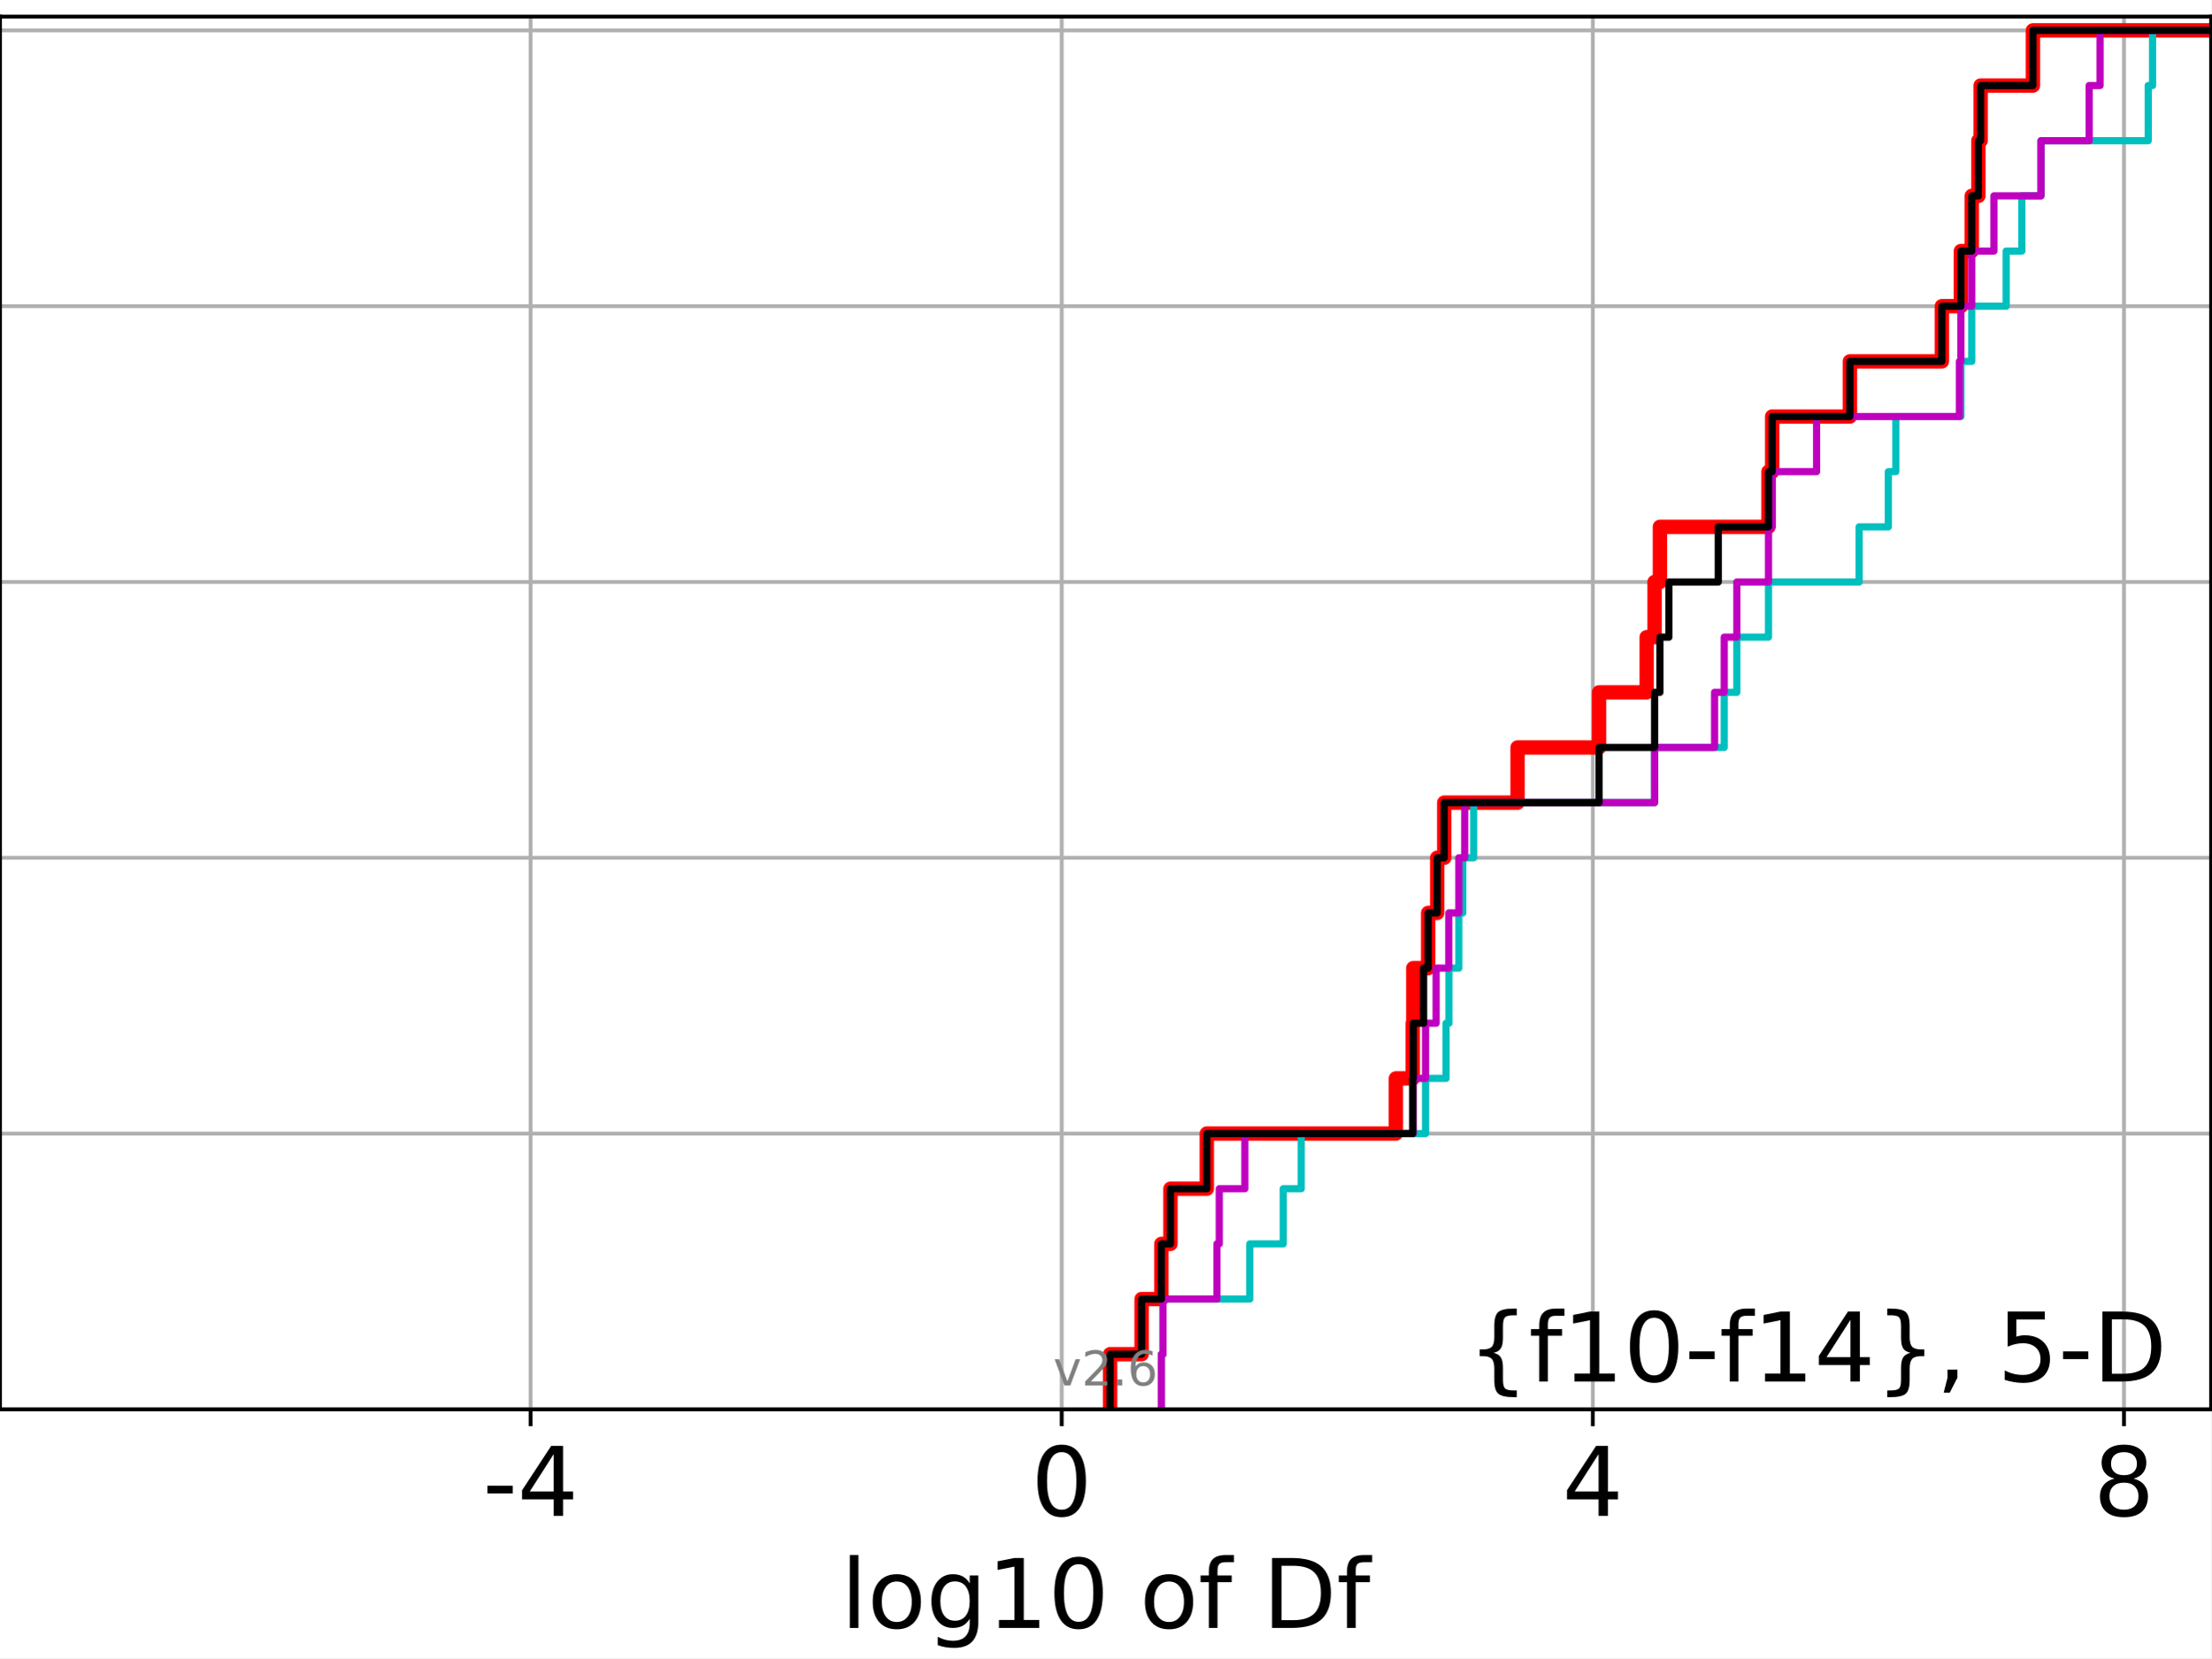
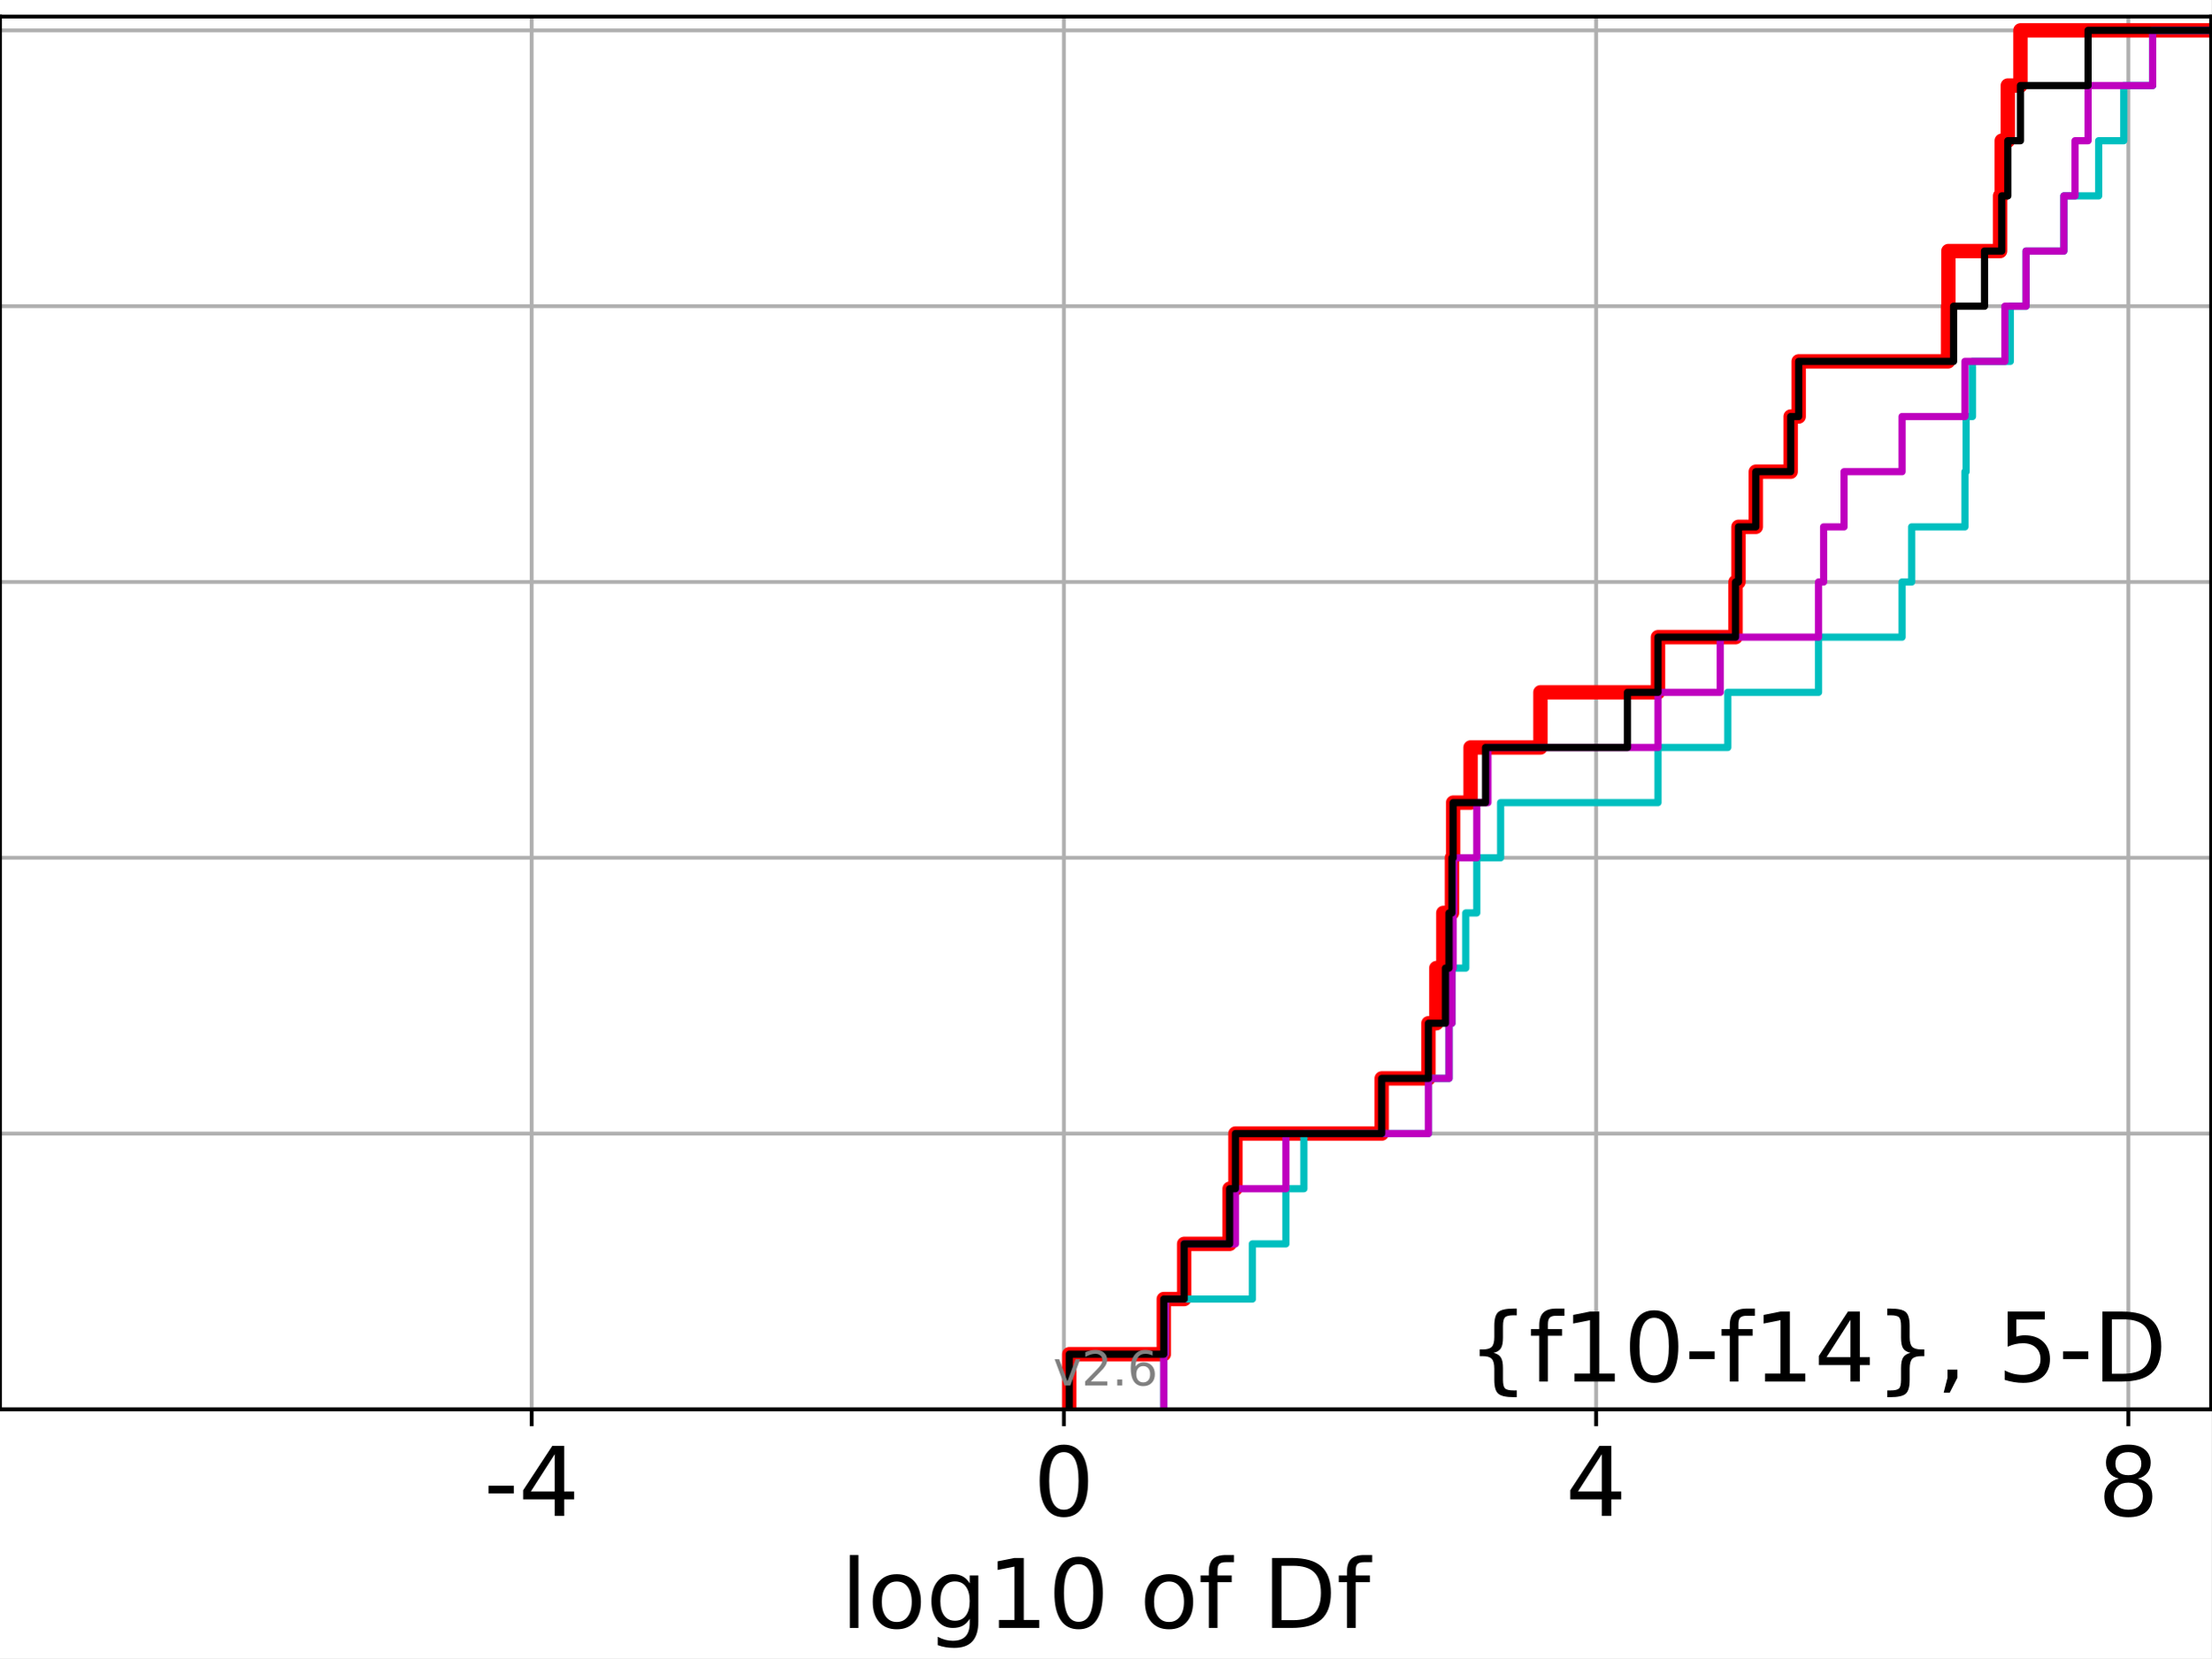
<svg xmlns="http://www.w3.org/2000/svg" xmlns:xlink="http://www.w3.org/1999/xlink" width="460.8pt" height="345.6pt" viewBox="0 0 460.8 345.6" version="1.1">
  <defs>
    <style type="text/css">*{stroke-linejoin: round; stroke-linecap: butt}</style>
  </defs>
  <g id="figure_1">
    <g id="patch_1">
      <path d="M 0 345.6  L 460.8 345.6  L 460.8 0  L 0 0  z " style="fill: #ffffff" />
    </g>
    <g id="axes_1">
      <g id="patch_2">
        <path d="M 0 293.76  L 460.8 293.76  L 460.8 3.456  L 0 3.456  z " style="fill: #ffffff" />
      </g>
      <g id="matplotlib.axis_1">
        <g id="xtick_1">
          <g id="line2d_1">
-             <path d="M 110.571 293.76  L 110.571 3.456  " clip-path="url(#p693c01093f)" style="fill: none; stroke: #b0b0b0; stroke-width: 0.8; stroke-linecap: square" />
+             <path d="M 110.799 293.76  L 110.799 3.456  " clip-path="url(#pfde334068d)" style="fill: none; stroke: #b0b0b0; stroke-width: 0.8; stroke-linecap: square" />
          </g>
          <g id="line2d_2">
            <defs>
-               <path id="m0e985c9375" d="M 0 0  L 0 3.5  " style="stroke: #000000; stroke-width: 0.8" />
+               <path id="m63e3eec3a4" d="M 0 0  L 0 3.5  " style="stroke: #000000; stroke-width: 0.8" />
            </defs>
            <g>
-               <use xlink:href="#m0e985c9375" x="110.571" y="293.76" style="stroke: #000000; stroke-width: 0.8" />
+               <use xlink:href="#m63e3eec3a4" x="110.799" y="293.76" style="stroke: #000000; stroke-width: 0.8" />
            </g>
          </g>
          <g id="text_1">
-             <g transform="translate(100.6008 315.9569)scale(0.2 -0.2)">
+             <g transform="translate(100.829 315.9569)scale(0.2 -0.2)">
              <defs>
                <path id="DejaVuSans-2d" d="M 313 2009  L 1997 2009  L 1997 1497  L 313 1497  L 313 2009  z " transform="scale(0.015625)" />
                <path id="DejaVuSans-34" d="M 2419 4116  L 825 1625  L 2419 1625  L 2419 4116  z M 2253 4666  L 3047 4666  L 3047 1625  L 3713 1625  L 3713 1100  L 3047 1100  L 3047 0  L 2419 0  L 2419 1100  L 313 1100  L 313 1709  L 2253 4666  z " transform="scale(0.015625)" />
              </defs>
              <use xlink:href="#DejaVuSans-2d" />
              <use xlink:href="#DejaVuSans-34" x="36.084" />
            </g>
          </g>
        </g>
        <g id="xtick_2">
          <g id="line2d_3">
-             <path d="M 221.262 293.76  L 221.262 3.456  " clip-path="url(#p693c01093f)" style="fill: none; stroke: #b0b0b0; stroke-width: 0.8; stroke-linecap: square" />
+             <path d="M 221.718 293.76  L 221.718 3.456  " clip-path="url(#pfde334068d)" style="fill: none; stroke: #b0b0b0; stroke-width: 0.8; stroke-linecap: square" />
          </g>
          <g id="line2d_4">
            <g>
-               <use xlink:href="#m0e985c9375" x="221.262" y="293.76" style="stroke: #000000; stroke-width: 0.8" />
+               <use xlink:href="#m63e3eec3a4" x="221.718" y="293.76" style="stroke: #000000; stroke-width: 0.8" />
            </g>
          </g>
          <g id="text_2">
-             <g transform="translate(214.8992 315.9569)scale(0.2 -0.2)">
+             <g transform="translate(215.3559 315.9569)scale(0.2 -0.2)">
              <defs>
                <path id="DejaVuSans-30" d="M 2034 4250  Q 1547 4250 1301 3770  Q 1056 3291 1056 2328  Q 1056 1369 1301 889  Q 1547 409 2034 409  Q 2525 409 2770 889  Q 3016 1369 3016 2328  Q 3016 3291 2770 3770  Q 2525 4250 2034 4250  z M 2034 4750  Q 2819 4750 3233 4129  Q 3647 3509 3647 2328  Q 3647 1150 3233 529  Q 2819 -91 2034 -91  Q 1250 -91 836 529  Q 422 1150 422 2328  Q 422 3509 836 4129  Q 1250 4750 2034 4750  z " transform="scale(0.015625)" />
              </defs>
              <use xlink:href="#DejaVuSans-30" />
            </g>
          </g>
        </g>
        <g id="xtick_3">
          <g id="line2d_5">
-             <path d="M 331.952 293.76  L 331.952 3.456  " clip-path="url(#p693c01093f)" style="fill: none; stroke: #b0b0b0; stroke-width: 0.8; stroke-linecap: square" />
+             <path d="M 332.638 293.76  L 332.638 3.456  " clip-path="url(#pfde334068d)" style="fill: none; stroke: #b0b0b0; stroke-width: 0.8; stroke-linecap: square" />
          </g>
          <g id="line2d_6">
            <g>
-               <use xlink:href="#m0e985c9375" x="331.952" y="293.76" style="stroke: #000000; stroke-width: 0.8" />
+               <use xlink:href="#m63e3eec3a4" x="332.638" y="293.76" style="stroke: #000000; stroke-width: 0.8" />
            </g>
          </g>
          <g id="text_3">
-             <g transform="translate(325.5899 315.9569)scale(0.2 -0.2)">
+             <g transform="translate(326.275 315.9569)scale(0.2 -0.2)">
              <use xlink:href="#DejaVuSans-34" />
            </g>
          </g>
        </g>
        <g id="xtick_4">
          <g id="line2d_7">
-             <path d="M 442.643 293.76  L 442.643 3.456  " clip-path="url(#p693c01093f)" style="fill: none; stroke: #b0b0b0; stroke-width: 0.8; stroke-linecap: square" />
+             <path d="M 443.557 293.76  L 443.557 3.456  " clip-path="url(#pfde334068d)" style="fill: none; stroke: #b0b0b0; stroke-width: 0.8; stroke-linecap: square" />
          </g>
          <g id="line2d_8">
            <g>
-               <use xlink:href="#m0e985c9375" x="442.643" y="293.76" style="stroke: #000000; stroke-width: 0.8" />
+               <use xlink:href="#m63e3eec3a4" x="443.557" y="293.76" style="stroke: #000000; stroke-width: 0.8" />
            </g>
          </g>
          <g id="text_4">
-             <g transform="translate(436.2806 315.9569)scale(0.2 -0.2)">
+             <g transform="translate(437.1942 315.9569)scale(0.2 -0.2)">
              <defs>
                <path id="DejaVuSans-38" d="M 2034 2216  Q 1584 2216 1326 1975  Q 1069 1734 1069 1313  Q 1069 891 1326 650  Q 1584 409 2034 409  Q 2484 409 2743 651  Q 3003 894 3003 1313  Q 3003 1734 2745 1975  Q 2488 2216 2034 2216  z M 1403 2484  Q 997 2584 770 2862  Q 544 3141 544 3541  Q 544 4100 942 4425  Q 1341 4750 2034 4750  Q 2731 4750 3128 4425  Q 3525 4100 3525 3541  Q 3525 3141 3298 2862  Q 3072 2584 2669 2484  Q 3125 2378 3379 2068  Q 3634 1759 3634 1313  Q 3634 634 3220 271  Q 2806 -91 2034 -91  Q 1263 -91 848 271  Q 434 634 434 1313  Q 434 1759 690 2068  Q 947 2378 1403 2484  z M 1172 3481  Q 1172 3119 1398 2916  Q 1625 2713 2034 2713  Q 2441 2713 2670 2916  Q 2900 3119 2900 3481  Q 2900 3844 2670 4047  Q 2441 4250 2034 4250  Q 1625 4250 1398 4047  Q 1172 3844 1172 3481  z " transform="scale(0.015625)" />
              </defs>
              <use xlink:href="#DejaVuSans-38" />
            </g>
          </g>
        </g>
        <g id="text_5">
          <g transform="translate(175.2141 339.3131)scale(0.2 -0.2)">
            <defs>
              <path id="DejaVuSans-6c" d="M 603 4863  L 1178 4863  L 1178 0  L 603 0  L 603 4863  z " transform="scale(0.015625)" />
              <path id="DejaVuSans-6f" d="M 1959 3097  Q 1497 3097 1228 2736  Q 959 2375 959 1747  Q 959 1119 1226 758  Q 1494 397 1959 397  Q 2419 397 2687 759  Q 2956 1122 2956 1747  Q 2956 2369 2687 2733  Q 2419 3097 1959 3097  z M 1959 3584  Q 2709 3584 3137 3096  Q 3566 2609 3566 1747  Q 3566 888 3137 398  Q 2709 -91 1959 -91  Q 1206 -91 779 398  Q 353 888 353 1747  Q 353 2609 779 3096  Q 1206 3584 1959 3584  z " transform="scale(0.015625)" />
              <path id="DejaVuSans-67" d="M 2906 1791  Q 2906 2416 2648 2759  Q 2391 3103 1925 3103  Q 1463 3103 1205 2759  Q 947 2416 947 1791  Q 947 1169 1205 825  Q 1463 481 1925 481  Q 2391 481 2648 825  Q 2906 1169 2906 1791  z M 3481 434  Q 3481 -459 3084 -895  Q 2688 -1331 1869 -1331  Q 1566 -1331 1297 -1286  Q 1028 -1241 775 -1147  L 775 -588  Q 1028 -725 1275 -790  Q 1522 -856 1778 -856  Q 2344 -856 2625 -561  Q 2906 -266 2906 331  L 2906 616  Q 2728 306 2450 153  Q 2172 0 1784 0  Q 1141 0 747 490  Q 353 981 353 1791  Q 353 2603 747 3093  Q 1141 3584 1784 3584  Q 2172 3584 2450 3431  Q 2728 3278 2906 2969  L 2906 3500  L 3481 3500  L 3481 434  z " transform="scale(0.015625)" />
              <path id="DejaVuSans-31" d="M 794 531  L 1825 531  L 1825 4091  L 703 3866  L 703 4441  L 1819 4666  L 2450 4666  L 2450 531  L 3481 531  L 3481 0  L 794 0  L 794 531  z " transform="scale(0.015625)" />
              <path id="DejaVuSans-20" transform="scale(0.015625)" />
              <path id="DejaVuSans-66" d="M 2375 4863  L 2375 4384  L 1825 4384  Q 1516 4384 1395 4259  Q 1275 4134 1275 3809  L 1275 3500  L 2222 3500  L 2222 3053  L 1275 3053  L 1275 0  L 697 0  L 697 3053  L 147 3053  L 147 3500  L 697 3500  L 697 3744  Q 697 4328 969 4595  Q 1241 4863 1831 4863  L 2375 4863  z " transform="scale(0.015625)" />
              <path id="DejaVuSans-44" d="M 1259 4147  L 1259 519  L 2022 519  Q 2988 519 3436 956  Q 3884 1394 3884 2338  Q 3884 3275 3436 3711  Q 2988 4147 2022 4147  L 1259 4147  z M 628 4666  L 1925 4666  Q 3281 4666 3915 4102  Q 4550 3538 4550 2338  Q 4550 1131 3912 565  Q 3275 0 1925 0  L 628 0  L 628 4666  z " transform="scale(0.015625)" />
            </defs>
            <use xlink:href="#DejaVuSans-6c" />
            <use xlink:href="#DejaVuSans-6f" x="27.783" />
            <use xlink:href="#DejaVuSans-67" x="88.965" />
            <use xlink:href="#DejaVuSans-31" x="152.441" />
            <use xlink:href="#DejaVuSans-30" x="216.064" />
            <use xlink:href="#DejaVuSans-20" x="279.688" />
            <use xlink:href="#DejaVuSans-6f" x="311.475" />
            <use xlink:href="#DejaVuSans-66" x="372.656" />
            <use xlink:href="#DejaVuSans-20" x="407.861" />
            <use xlink:href="#DejaVuSans-44" x="439.648" />
            <use xlink:href="#DejaVuSans-66" x="516.65" />
          </g>
        </g>
      </g>
      <g id="matplotlib.axis_2">
        <g id="ytick_1">
          <g id="line2d_9">
-             <path d="M 0 293.76  L 460.8 293.76  " clip-path="url(#p693c01093f)" style="fill: none; stroke: #b0b0b0; stroke-width: 0.8; stroke-linecap: square" />
+             <path d="M 0 293.76  L 460.8 293.76  " clip-path="url(#pfde334068d)" style="fill: none; stroke: #b0b0b0; stroke-width: 0.8; stroke-linecap: square" />
          </g>
          <g id="line2d_10">
            <defs>
-               <path id="ma8d6adfb8f" d="M 0 0  L -3.5 0  " style="stroke: #000000; stroke-width: 0.8" />
+               <path id="m2556286d3e" d="M 0 0  L -3.5 0  " style="stroke: #000000; stroke-width: 0.8" />
            </defs>
            <g>
-               <use xlink:href="#ma8d6adfb8f" x="0" y="293.76" style="stroke: #000000; stroke-width: 0.8" />
+               <use xlink:href="#m2556286d3e" x="0" y="293.76" style="stroke: #000000; stroke-width: 0.8" />
            </g>
          </g>
        </g>
        <g id="ytick_2">
          <g id="line2d_11">
-             <path d="M 0 236.274  L 460.8 236.274  " clip-path="url(#p693c01093f)" style="fill: none; stroke: #b0b0b0; stroke-width: 0.8; stroke-linecap: square" />
+             <path d="M 0 236.274  L 460.8 236.274  " clip-path="url(#pfde334068d)" style="fill: none; stroke: #b0b0b0; stroke-width: 0.8; stroke-linecap: square" />
          </g>
          <g id="line2d_12">
            <g>
-               <use xlink:href="#ma8d6adfb8f" x="0" y="236.274" style="stroke: #000000; stroke-width: 0.8" />
+               <use xlink:href="#m2556286d3e" x="0" y="236.274" style="stroke: #000000; stroke-width: 0.8" />
            </g>
          </g>
        </g>
        <g id="ytick_3">
          <g id="line2d_13">
-             <path d="M 0 178.788  L 460.8 178.788  " clip-path="url(#p693c01093f)" style="fill: none; stroke: #b0b0b0; stroke-width: 0.8; stroke-linecap: square" />
+             <path d="M 0 178.788  L 460.8 178.788  " clip-path="url(#pfde334068d)" style="fill: none; stroke: #b0b0b0; stroke-width: 0.8; stroke-linecap: square" />
          </g>
          <g id="line2d_14">
            <g>
-               <use xlink:href="#ma8d6adfb8f" x="0" y="178.788" style="stroke: #000000; stroke-width: 0.8" />
+               <use xlink:href="#m2556286d3e" x="0" y="178.788" style="stroke: #000000; stroke-width: 0.8" />
            </g>
          </g>
        </g>
        <g id="ytick_4">
          <g id="line2d_15">
-             <path d="M 0 121.302  L 460.8 121.302  " clip-path="url(#p693c01093f)" style="fill: none; stroke: #b0b0b0; stroke-width: 0.8; stroke-linecap: square" />
+             <path d="M 0 121.302  L 460.8 121.302  " clip-path="url(#pfde334068d)" style="fill: none; stroke: #b0b0b0; stroke-width: 0.8; stroke-linecap: square" />
          </g>
          <g id="line2d_16">
            <g>
-               <use xlink:href="#ma8d6adfb8f" x="0" y="121.302" style="stroke: #000000; stroke-width: 0.8" />
+               <use xlink:href="#m2556286d3e" x="0" y="121.302" style="stroke: #000000; stroke-width: 0.8" />
            </g>
          </g>
        </g>
        <g id="ytick_5">
          <g id="line2d_17">
-             <path d="M 0 63.816  L 460.8 63.816  " clip-path="url(#p693c01093f)" style="fill: none; stroke: #b0b0b0; stroke-width: 0.8; stroke-linecap: square" />
+             <path d="M 0 63.816  L 460.8 63.816  " clip-path="url(#pfde334068d)" style="fill: none; stroke: #b0b0b0; stroke-width: 0.8; stroke-linecap: square" />
          </g>
          <g id="line2d_18">
            <g>
-               <use xlink:href="#ma8d6adfb8f" x="0" y="63.816" style="stroke: #000000; stroke-width: 0.8" />
+               <use xlink:href="#m2556286d3e" x="0" y="63.816" style="stroke: #000000; stroke-width: 0.8" />
            </g>
          </g>
        </g>
        <g id="ytick_6">
          <g id="line2d_19">
-             <path d="M 0 6.33  L 460.8 6.33  " clip-path="url(#p693c01093f)" style="fill: none; stroke: #b0b0b0; stroke-width: 0.8; stroke-linecap: square" />
+             <path d="M 0 6.33  L 460.8 6.33  " clip-path="url(#pfde334068d)" style="fill: none; stroke: #b0b0b0; stroke-width: 0.8; stroke-linecap: square" />
          </g>
          <g id="line2d_20">
            <g>
-               <use xlink:href="#ma8d6adfb8f" x="0" y="6.33" style="stroke: #000000; stroke-width: 0.8" />
+               <use xlink:href="#m2556286d3e" x="0" y="6.33" style="stroke: #000000; stroke-width: 0.8" />
            </g>
          </g>
        </g>
      </g>
      <g id="line2d_21">
-         <path d="M 231.35 293.76  L 231.35 282.263  L 237.911 282.263  L 237.911 270.766  L 242.033 270.766  L 242.033 259.268  L 243.925 259.268  L 243.925 247.771  L 251.498 247.771  L 251.498 236.274  L 290.907 236.274  L 290.907 224.777  L 294.423 224.777  L 294.423 213.28  L 294.533 213.28  L 294.533 201.782  L 297.629 201.782  L 297.629 190.285  L 299.516 190.285  L 299.516 178.788  L 300.979 178.788  L 300.979 167.291  L 316.271 167.291  L 316.271 155.794  L 333.257 155.794  L 333.257 144.297  L 343.179 144.297  L 343.179 132.799  L 344.822 132.799  L 344.822 121.302  L 345.932 121.302  L 345.932 109.805  L 368.561 109.805  L 368.561 98.308  L 369.328 98.308  L 369.328 86.811  L 385.527 86.811  L 385.527 75.313  L 404.693 75.313  L 404.693 63.816  L 408.663 63.816  L 408.663 52.319  L 410.922 52.319  L 410.922 40.822  L 412.305 40.822  L 412.305 29.325  L 412.774 29.325  L 412.774 17.827  L 423.666 17.827  L 423.666 6.33  L 423.666 6.33  L 423.666 6.33  L 460.8 6.33  " clip-path="url(#p693c01093f)" style="fill: none; stroke: #ff0000; stroke-width: 3; stroke-linecap: square" />
+         <path d="M 222.837 293.76  L 222.837 282.263  L 242.533 282.263  L 242.533 270.766  L 246.781 270.766  L 246.781 259.268  L 256.258 259.268  L 256.258 247.771  L 257.467 247.771  L 257.467 236.274  L 287.952 236.274  L 287.952 224.777  L 297.697 224.777  L 297.697 213.28  L 299.34 213.28  L 299.34 201.782  L 300.792 201.782  L 300.792 190.285  L 302.592 190.285  L 302.592 178.788  L 302.848 178.788  L 302.848 167.291  L 306.473 167.291  L 306.473 155.794  L 321.03 155.794  L 321.03 144.297  L 345.533 144.297  L 345.533 132.799  L 361.693 132.799  L 361.693 121.302  L 362.31 121.302  L 362.31 109.805  L 365.921 109.805  L 365.921 98.308  L 373.185 98.308  L 373.185 86.811  L 374.854 86.811  L 374.854 75.313  L 405.987 75.313  L 405.987 63.816  L 406.057 63.816  L 406.057 52.319  L 416.828 52.319  L 416.828 40.822  L 417.172 40.822  L 417.172 29.325  L 418.441 29.325  L 418.441 17.827  L 421.071 17.827  L 421.071 6.33  L 421.071 6.33  L 421.071 6.33  L 460.8 6.33  " clip-path="url(#pfde334068d)" style="fill: none; stroke: #ff0000; stroke-width: 3; stroke-linecap: square" />
      </g>
      <g id="line2d_22">
-         <path d="M 242.033 293.76  L 242.033 282.263  L 242.368 282.263  L 242.368 270.766  L 260.46 270.766  L 260.46 259.268  L 267.43 259.268  L 267.43 247.771  L 271.179 247.771  L 271.179 236.274  L 297.084 236.274  L 297.084 224.777  L 301.364 224.777  L 301.364 213.28  L 301.969 213.28  L 301.969 201.782  L 304.032 201.782  L 304.032 190.285  L 304.845 190.285  L 304.845 178.788  L 307.128 178.788  L 307.128 167.291  L 344.822 167.291  L 344.822 155.794  L 359.335 155.794  L 359.335 144.297  L 361.963 144.297  L 361.963 132.799  L 368.561 132.799  L 368.561 121.302  L 387.458 121.302  L 387.458 109.805  L 393.542 109.805  L 393.542 98.308  L 395.096 98.308  L 395.096 86.811  L 408.663 86.811  L 408.663 75.313  L 410.922 75.313  L 410.922 63.816  L 418.099 63.816  L 418.099 52.319  L 421.366 52.319  L 421.366 40.822  L 425.348 40.822  L 425.348 29.325  L 447.697 29.325  L 447.697 17.827  L 448.601 17.827  L 448.601 6.33  L 448.601 6.33  L 448.601 6.33  L 460.8 6.33  " clip-path="url(#p693c01093f)" style="fill: none; stroke: #00bfbf; stroke-width: 1.5; stroke-linecap: square" />
+         <path d="M 242.533 293.76  L 242.533 282.263  L 242.868 282.263  L 242.868 270.766  L 260.998 270.766  L 260.998 259.268  L 267.982 259.268  L 267.982 247.771  L 271.739 247.771  L 271.739 236.274  L 297.697 236.274  L 297.697 224.777  L 301.986 224.777  L 301.986 213.28  L 302.592 213.28  L 302.592 201.782  L 305.474 201.782  L 305.474 190.285  L 307.762 190.285  L 307.762 178.788  L 312.729 178.788  L 312.729 167.291  L 345.533 167.291  L 345.533 155.794  L 360.077 155.794  L 360.077 144.297  L 378.994 144.297  L 378.994 132.799  L 396.4 132.799  L 396.4 121.302  L 398.399 121.302  L 398.399 109.805  L 409.506 109.805  L 409.506 98.308  L 409.749 98.308  L 409.749 86.811  L 411.075 86.811  L 411.075 75.313  L 418.962 75.313  L 418.962 63.816  L 422.235 63.816  L 422.235 52.319  L 430.117 52.319  L 430.117 40.822  L 437.369 40.822  L 437.369 29.325  L 442.6 29.325  L 442.6 17.827  L 448.621 17.827  L 448.621 6.33  L 448.621 6.33  L 448.621 6.33  L 460.8 6.33  " clip-path="url(#pfde334068d)" style="fill: none; stroke: #00bfbf; stroke-width: 1.5; stroke-linecap: square" />
      </g>
      <g id="line2d_23">
-         <path d="M 242.033 293.76  L 242.033 282.263  L 242.368 282.263  L 242.368 270.766  L 253.613 270.766  L 253.613 259.268  L 254.096 259.268  L 254.096 247.771  L 259.434 247.771  L 259.434 236.274  L 294.533 236.274  L 294.533 224.777  L 297.084 224.777  L 297.084 213.28  L 299.29 213.28  L 299.29 201.782  L 301.938 201.782  L 301.938 190.285  L 304.032 190.285  L 304.032 178.788  L 305.263 178.788  L 305.263 167.291  L 344.822 167.291  L 344.822 155.794  L 357.326 155.794  L 357.326 144.297  L 359.335 144.297  L 359.335 132.799  L 361.963 132.799  L 361.963 121.302  L 368.561 121.302  L 368.561 109.805  L 369.328 109.805  L 369.328 98.308  L 378.582 98.308  L 378.582 86.811  L 408.352 86.811  L 408.352 75.313  L 408.663 75.313  L 408.663 63.816  L 410.922 63.816  L 410.922 52.319  L 415.546 52.319  L 415.546 40.822  L 425.348 40.822  L 425.348 29.325  L 435.395 29.325  L 435.395 17.827  L 437.663 17.827  L 437.663 6.33  L 437.663 6.33  L 437.663 6.33  L 460.8 6.33  " clip-path="url(#p693c01093f)" style="fill: none; stroke: #bf00bf; stroke-width: 1.5; stroke-linecap: square" />
+         <path d="M 242.533 293.76  L 242.533 282.263  L 242.868 282.263  L 242.868 270.766  L 246.781 270.766  L 246.781 259.268  L 257.467 259.268  L 257.467 247.771  L 267.982 247.771  L 267.982 236.274  L 297.697 236.274  L 297.697 224.777  L 301.986 224.777  L 301.986 213.28  L 302.592 213.28  L 302.592 201.782  L 302.848 201.782  L 302.848 190.285  L 302.982 190.285  L 302.982 178.788  L 307.762 178.788  L 307.762 167.291  L 310.091 167.291  L 310.091 155.794  L 345.533 155.794  L 345.533 144.297  L 358.513 144.297  L 358.513 132.799  L 378.994 132.799  L 378.994 121.302  L 380.052 121.302  L 380.052 109.805  L 384.31 109.805  L 384.31 98.308  L 396.4 98.308  L 396.4 86.811  L 409.506 86.811  L 409.506 75.313  L 417.826 75.313  L 417.826 63.816  L 422.235 63.816  L 422.235 52.319  L 430.117 52.319  L 430.117 40.822  L 432.447 40.822  L 432.447 29.325  L 435.163 29.325  L 435.163 17.827  L 448.621 17.827  L 448.621 6.33  L 448.621 6.33  L 448.621 6.33  L 460.8 6.33  " clip-path="url(#pfde334068d)" style="fill: none; stroke: #bf00bf; stroke-width: 1.5; stroke-linecap: square" />
      </g>
      <g id="line2d_24">
-         <path d="M 231.35 293.76  L 231.35 282.263  L 237.911 282.263  L 237.911 270.766  L 242.033 270.766  L 242.033 259.268  L 243.925 259.268  L 243.925 247.771  L 251.498 247.771  L 251.498 236.274  L 294.423 236.274  L 294.423 224.777  L 294.533 224.777  L 294.533 213.28  L 296.68 213.28  L 296.68 201.782  L 297.629 201.782  L 297.629 190.285  L 299.516 190.285  L 299.516 178.788  L 300.979 178.788  L 300.979 167.291  L 333.257 167.291  L 333.257 155.794  L 344.822 155.794  L 344.822 144.297  L 345.932 144.297  L 345.932 132.799  L 347.808 132.799  L 347.808 121.302  L 358.093 121.302  L 358.093 109.805  L 368.561 109.805  L 368.561 98.308  L 369.328 98.308  L 369.328 86.811  L 385.527 86.811  L 385.527 75.313  L 404.693 75.313  L 404.693 63.816  L 408.663 63.816  L 408.663 52.319  L 410.922 52.319  L 410.922 40.822  L 412.305 40.822  L 412.305 29.325  L 412.774 29.325  L 412.774 17.827  L 423.666 17.827  L 423.666 6.33  L 423.666 6.33  L 423.666 6.33  L 460.8 6.33  " clip-path="url(#p693c01093f)" style="fill: none; stroke: #000000; stroke-width: 1.5; stroke-linecap: square" />
+         <path d="M 222.837 293.76  L 222.837 282.263  L 242.533 282.263  L 242.533 270.766  L 246.781 270.766  L 246.781 259.268  L 256.258 259.268  L 256.258 247.771  L 257.467 247.771  L 257.467 236.274  L 287.952 236.274  L 287.952 224.777  L 297.697 224.777  L 297.697 213.28  L 301.242 213.28  L 301.242 201.782  L 301.986 201.782  L 301.986 190.285  L 302.592 190.285  L 302.592 178.788  L 302.848 178.788  L 302.848 167.291  L 309.593 167.291  L 309.593 155.794  L 339.174 155.794  L 339.174 144.297  L 345.533 144.297  L 345.533 132.799  L 361.693 132.799  L 361.693 121.302  L 362.31 121.302  L 362.31 109.805  L 365.921 109.805  L 365.921 98.308  L 373.185 98.308  L 373.185 86.811  L 374.854 86.811  L 374.854 75.313  L 407.135 75.313  L 407.135 63.816  L 413.579 63.816  L 413.579 52.319  L 417.172 52.319  L 417.172 40.822  L 418.441 40.822  L 418.441 29.325  L 421.071 29.325  L 421.071 17.827  L 435.163 17.827  L 435.163 6.33  L 435.163 6.33  L 435.163 6.33  L 460.8 6.33  " clip-path="url(#pfde334068d)" style="fill: none; stroke: #000000; stroke-width: 1.5; stroke-linecap: square" />
      </g>
      <g id="patch_3">
        <path d="M 0 293.76  L 0 3.456  " style="fill: none; stroke: #000000; stroke-width: 0.8; stroke-linejoin: miter; stroke-linecap: square" />
      </g>
      <g id="patch_4">
        <path d="M 460.8 293.76  L 460.8 3.456  " style="fill: none; stroke: #000000; stroke-width: 0.8; stroke-linejoin: miter; stroke-linecap: square" />
      </g>
      <g id="patch_5">
        <path d="M 0 293.76  L 460.8 293.76  " style="fill: none; stroke: #000000; stroke-width: 0.8; stroke-linejoin: miter; stroke-linecap: square" />
      </g>
      <g id="patch_6">
        <path d="M 0 3.456  L 460.8 3.456  " style="fill: none; stroke: #000000; stroke-width: 0.8; stroke-linejoin: miter; stroke-linecap: square" />
      </g>
      <g id="text_6">
        <g transform="translate(305.884 287.9539)scale(0.2 -0.2)">
          <defs>
            <path id="DejaVuSans-7b" d="M 3272 -594  L 3272 -1044  L 3078 -1044  Q 2300 -1044 2036 -812  Q 1772 -581 1772 109  L 1772 856  Q 1772 1328 1603 1509  Q 1434 1691 991 1691  L 800 1691  L 800 2138  L 991 2138  Q 1438 2138 1605 2317  Q 1772 2497 1772 2963  L 1772 3713  Q 1772 4403 2036 4633  Q 2300 4863 3078 4863  L 3272 4863  L 3272 4416  L 3059 4416  Q 2619 4416 2484 4278  Q 2350 4141 2350 3700  L 2350 2925  Q 2350 2434 2208 2212  Q 2066 1991 1722 1913  Q 2069 1828 2209 1606  Q 2350 1384 2350 897  L 2350 122  Q 2350 -319 2484 -456  Q 2619 -594 3059 -594  L 3272 -594  z " transform="scale(0.015625)" />
            <path id="DejaVuSans-7d" d="M 800 -594  L 1019 -594  Q 1456 -594 1589 -459  Q 1722 -325 1722 122  L 1722 897  Q 1722 1384 1862 1606  Q 2003 1828 2350 1913  Q 2003 1991 1862 2212  Q 1722 2434 1722 2925  L 1722 3700  Q 1722 4144 1589 4280  Q 1456 4416 1019 4416  L 800 4416  L 800 4863  L 997 4863  Q 1775 4863 2036 4633  Q 2297 4403 2297 3713  L 2297 2963  Q 2297 2497 2465 2317  Q 2634 2138 3078 2138  L 3272 2138  L 3272 1691  L 3078 1691  Q 2634 1691 2465 1509  Q 2297 1328 2297 856  L 2297 109  Q 2297 -581 2036 -812  Q 1775 -1044 997 -1044  L 800 -1044  L 800 -594  z " transform="scale(0.015625)" />
            <path id="DejaVuSans-2c" d="M 750 794  L 1409 794  L 1409 256  L 897 -744  L 494 -744  L 750 256  L 750 794  z " transform="scale(0.015625)" />
            <path id="DejaVuSans-35" d="M 691 4666  L 3169 4666  L 3169 4134  L 1269 4134  L 1269 2991  Q 1406 3038 1543 3061  Q 1681 3084 1819 3084  Q 2600 3084 3056 2656  Q 3513 2228 3513 1497  Q 3513 744 3044 326  Q 2575 -91 1722 -91  Q 1428 -91 1123 -41  Q 819 9 494 109  L 494 744  Q 775 591 1075 516  Q 1375 441 1709 441  Q 2250 441 2565 725  Q 2881 1009 2881 1497  Q 2881 1984 2565 2268  Q 2250 2553 1709 2553  Q 1456 2553 1204 2497  Q 953 2441 691 2322  L 691 4666  z " transform="scale(0.015625)" />
          </defs>
          <use xlink:href="#DejaVuSans-7b" />
          <use xlink:href="#DejaVuSans-66" x="63.623" />
          <use xlink:href="#DejaVuSans-31" x="98.828" />
          <use xlink:href="#DejaVuSans-30" x="162.451" />
          <use xlink:href="#DejaVuSans-2d" x="226.074" />
          <use xlink:href="#DejaVuSans-66" x="262.158" />
          <use xlink:href="#DejaVuSans-31" x="297.363" />
          <use xlink:href="#DejaVuSans-34" x="360.986" />
          <use xlink:href="#DejaVuSans-7d" x="424.609" />
          <use xlink:href="#DejaVuSans-2c" x="488.232" />
          <use xlink:href="#DejaVuSans-20" x="520.02" />
          <use xlink:href="#DejaVuSans-35" x="551.807" />
          <use xlink:href="#DejaVuSans-2d" x="615.43" />
          <use xlink:href="#DejaVuSans-44" x="651.514" />
        </g>
      </g>
      <g id="text_7">
        <g style="fill: #808080" transform="translate(219.4891 288.7773)scale(0.1 -0.1)">
          <defs>
            <path id="DejaVuSans-76" d="M 191 3500  L 800 3500  L 1894 563  L 2988 3500  L 3597 3500  L 2284 0  L 1503 0  L 191 3500  z " transform="scale(0.015625)" />
            <path id="DejaVuSans-32" d="M 1228 531  L 3431 531  L 3431 0  L 469 0  L 469 531  Q 828 903 1448 1529  Q 2069 2156 2228 2338  Q 2531 2678 2651 2914  Q 2772 3150 2772 3378  Q 2772 3750 2511 3984  Q 2250 4219 1831 4219  Q 1534 4219 1204 4116  Q 875 4013 500 3803  L 500 4441  Q 881 4594 1212 4672  Q 1544 4750 1819 4750  Q 2544 4750 2975 4387  Q 3406 4025 3406 3419  Q 3406 3131 3298 2873  Q 3191 2616 2906 2266  Q 2828 2175 2409 1742  Q 1991 1309 1228 531  z " transform="scale(0.015625)" />
            <path id="DejaVuSans-2e" d="M 684 794  L 1344 794  L 1344 0  L 684 0  L 684 794  z " transform="scale(0.015625)" />
            <path id="DejaVuSans-36" d="M 2113 2584  Q 1688 2584 1439 2293  Q 1191 2003 1191 1497  Q 1191 994 1439 701  Q 1688 409 2113 409  Q 2538 409 2786 701  Q 3034 994 3034 1497  Q 3034 2003 2786 2293  Q 2538 2584 2113 2584  z M 3366 4563  L 3366 3988  Q 3128 4100 2886 4159  Q 2644 4219 2406 4219  Q 1781 4219 1451 3797  Q 1122 3375 1075 2522  Q 1259 2794 1537 2939  Q 1816 3084 2150 3084  Q 2853 3084 3261 2657  Q 3669 2231 3669 1497  Q 3669 778 3244 343  Q 2819 -91 2113 -91  Q 1303 -91 875 529  Q 447 1150 447 2328  Q 447 3434 972 4092  Q 1497 4750 2381 4750  Q 2619 4750 2861 4703  Q 3103 4656 3366 4563  z " transform="scale(0.015625)" />
          </defs>
          <use xlink:href="#DejaVuSans-76" />
          <use xlink:href="#DejaVuSans-32" x="59.18" />
          <use xlink:href="#DejaVuSans-2e" x="122.803" />
          <use xlink:href="#DejaVuSans-36" x="154.59" />
        </g>
      </g>
    </g>
  </g>
  <defs>
-     <clipPath id="p693c01093f">
+     <clipPath id="pfde334068d">
      <rect x="0" y="3.456" width="460.8" height="290.304" />
    </clipPath>
  </defs>
</svg>
